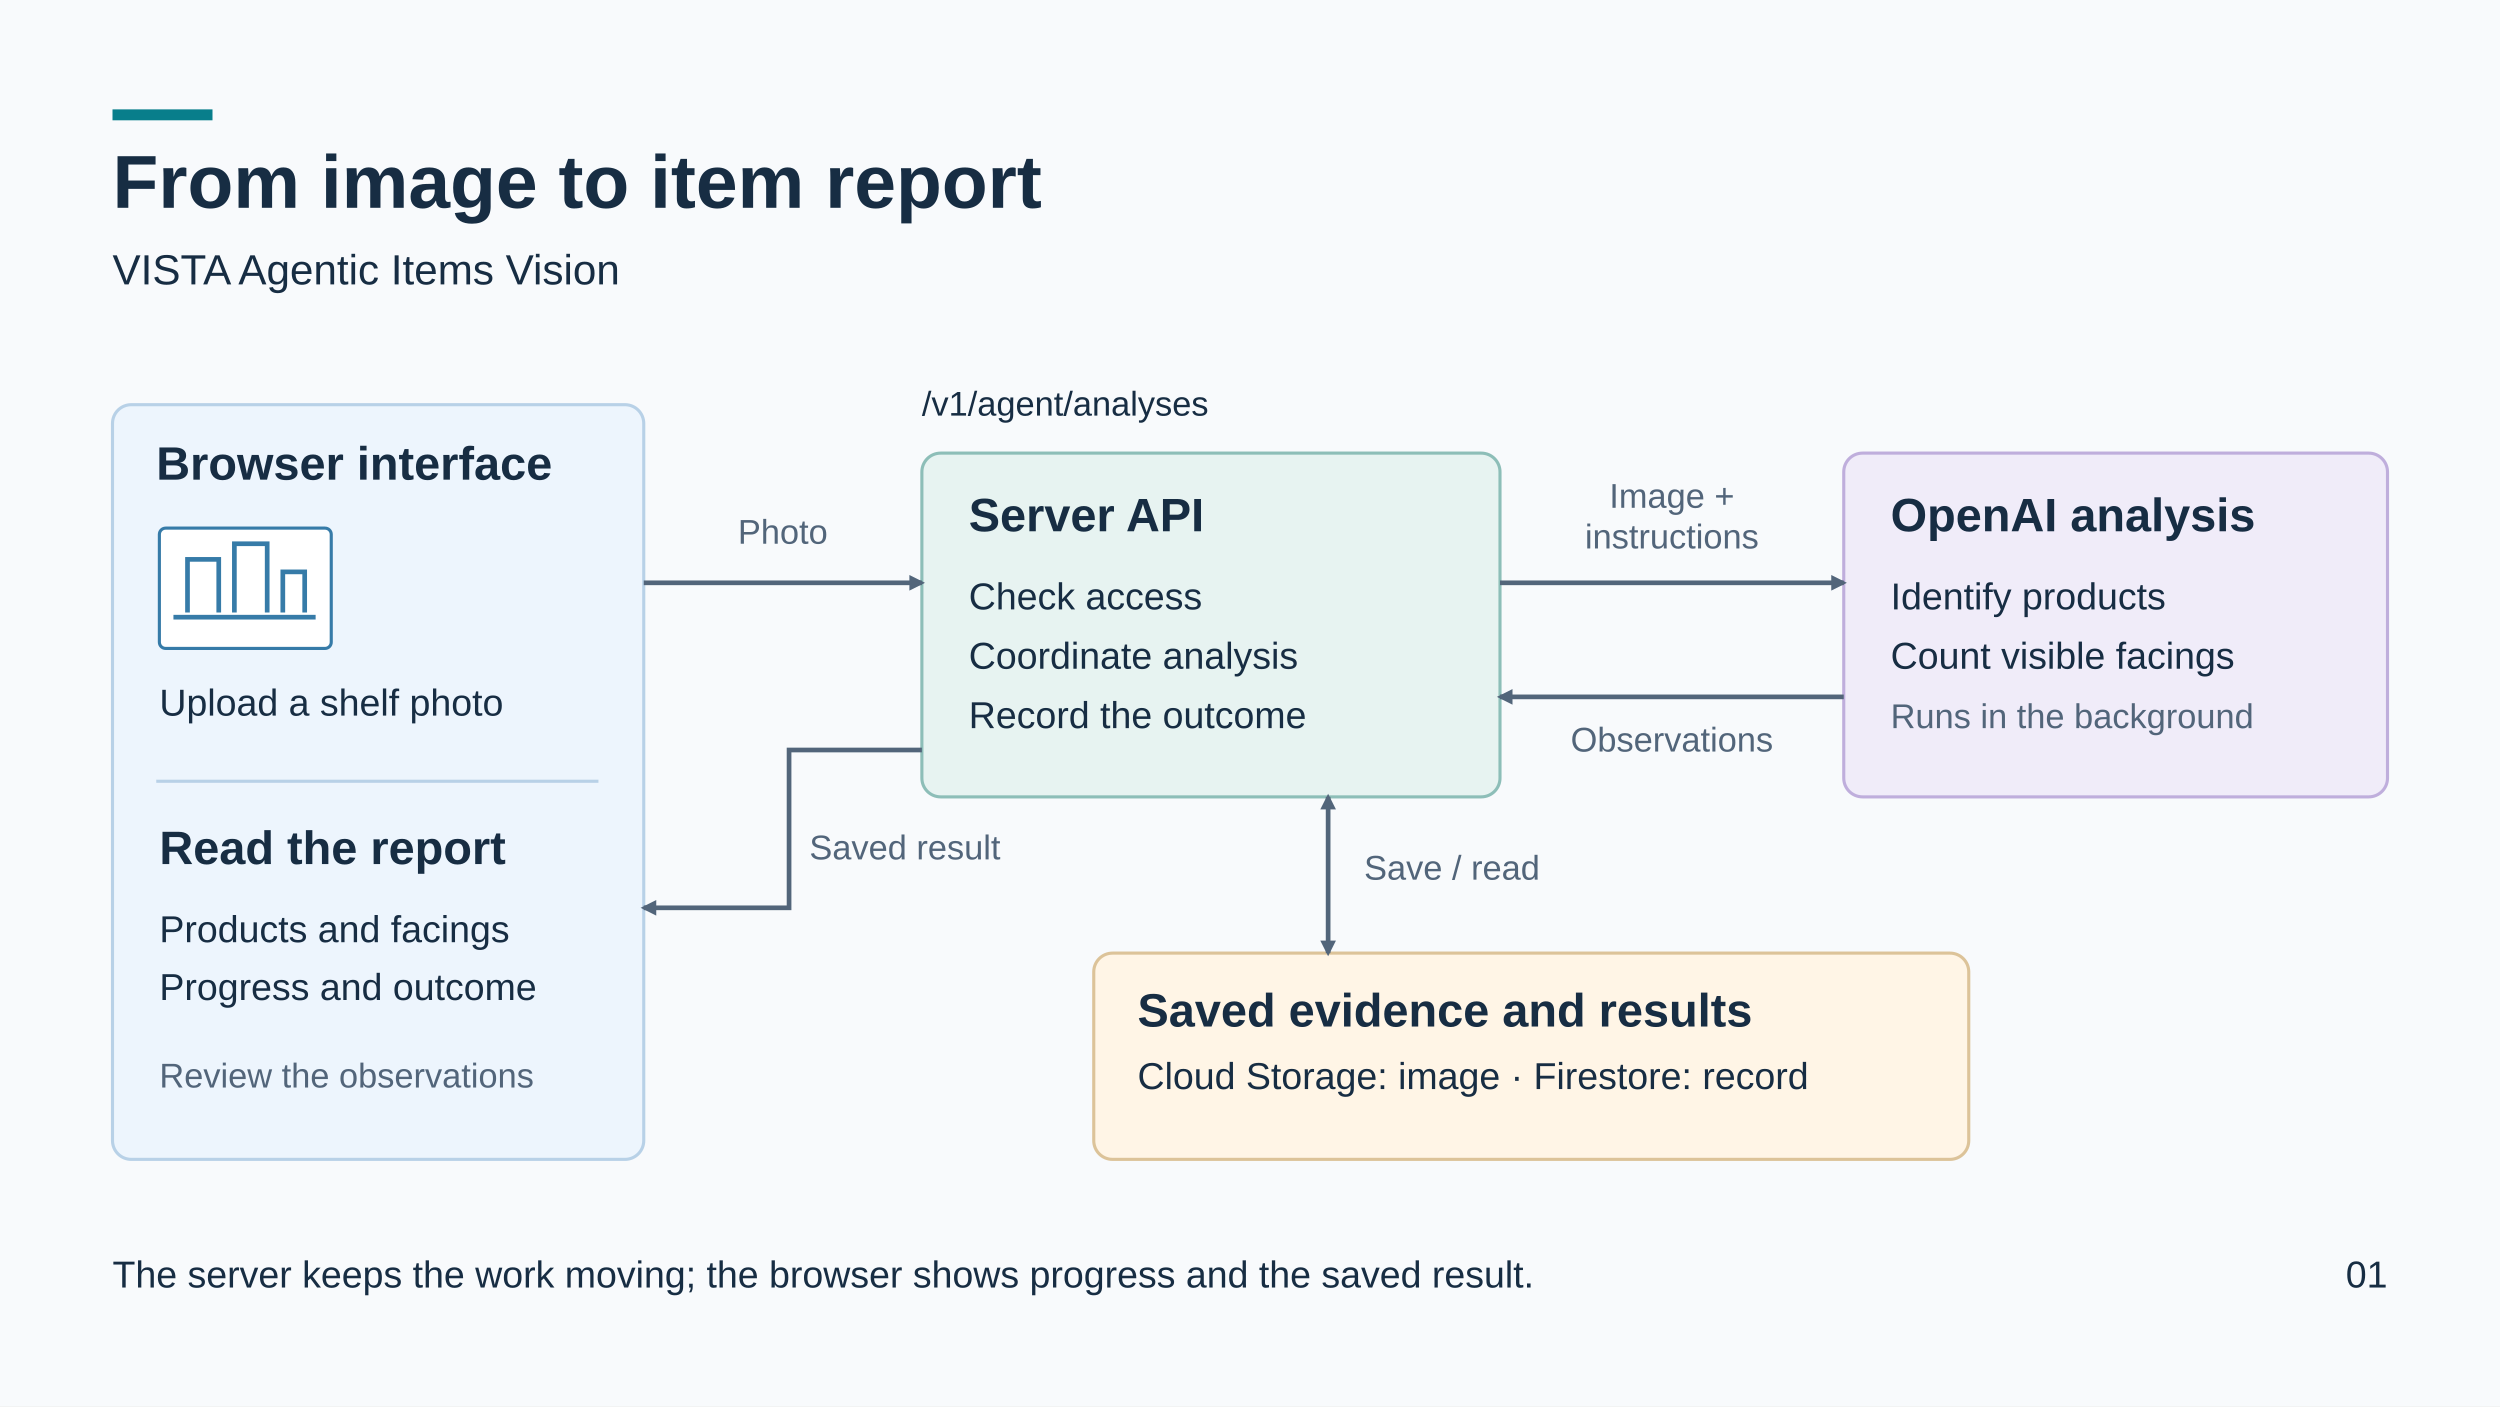
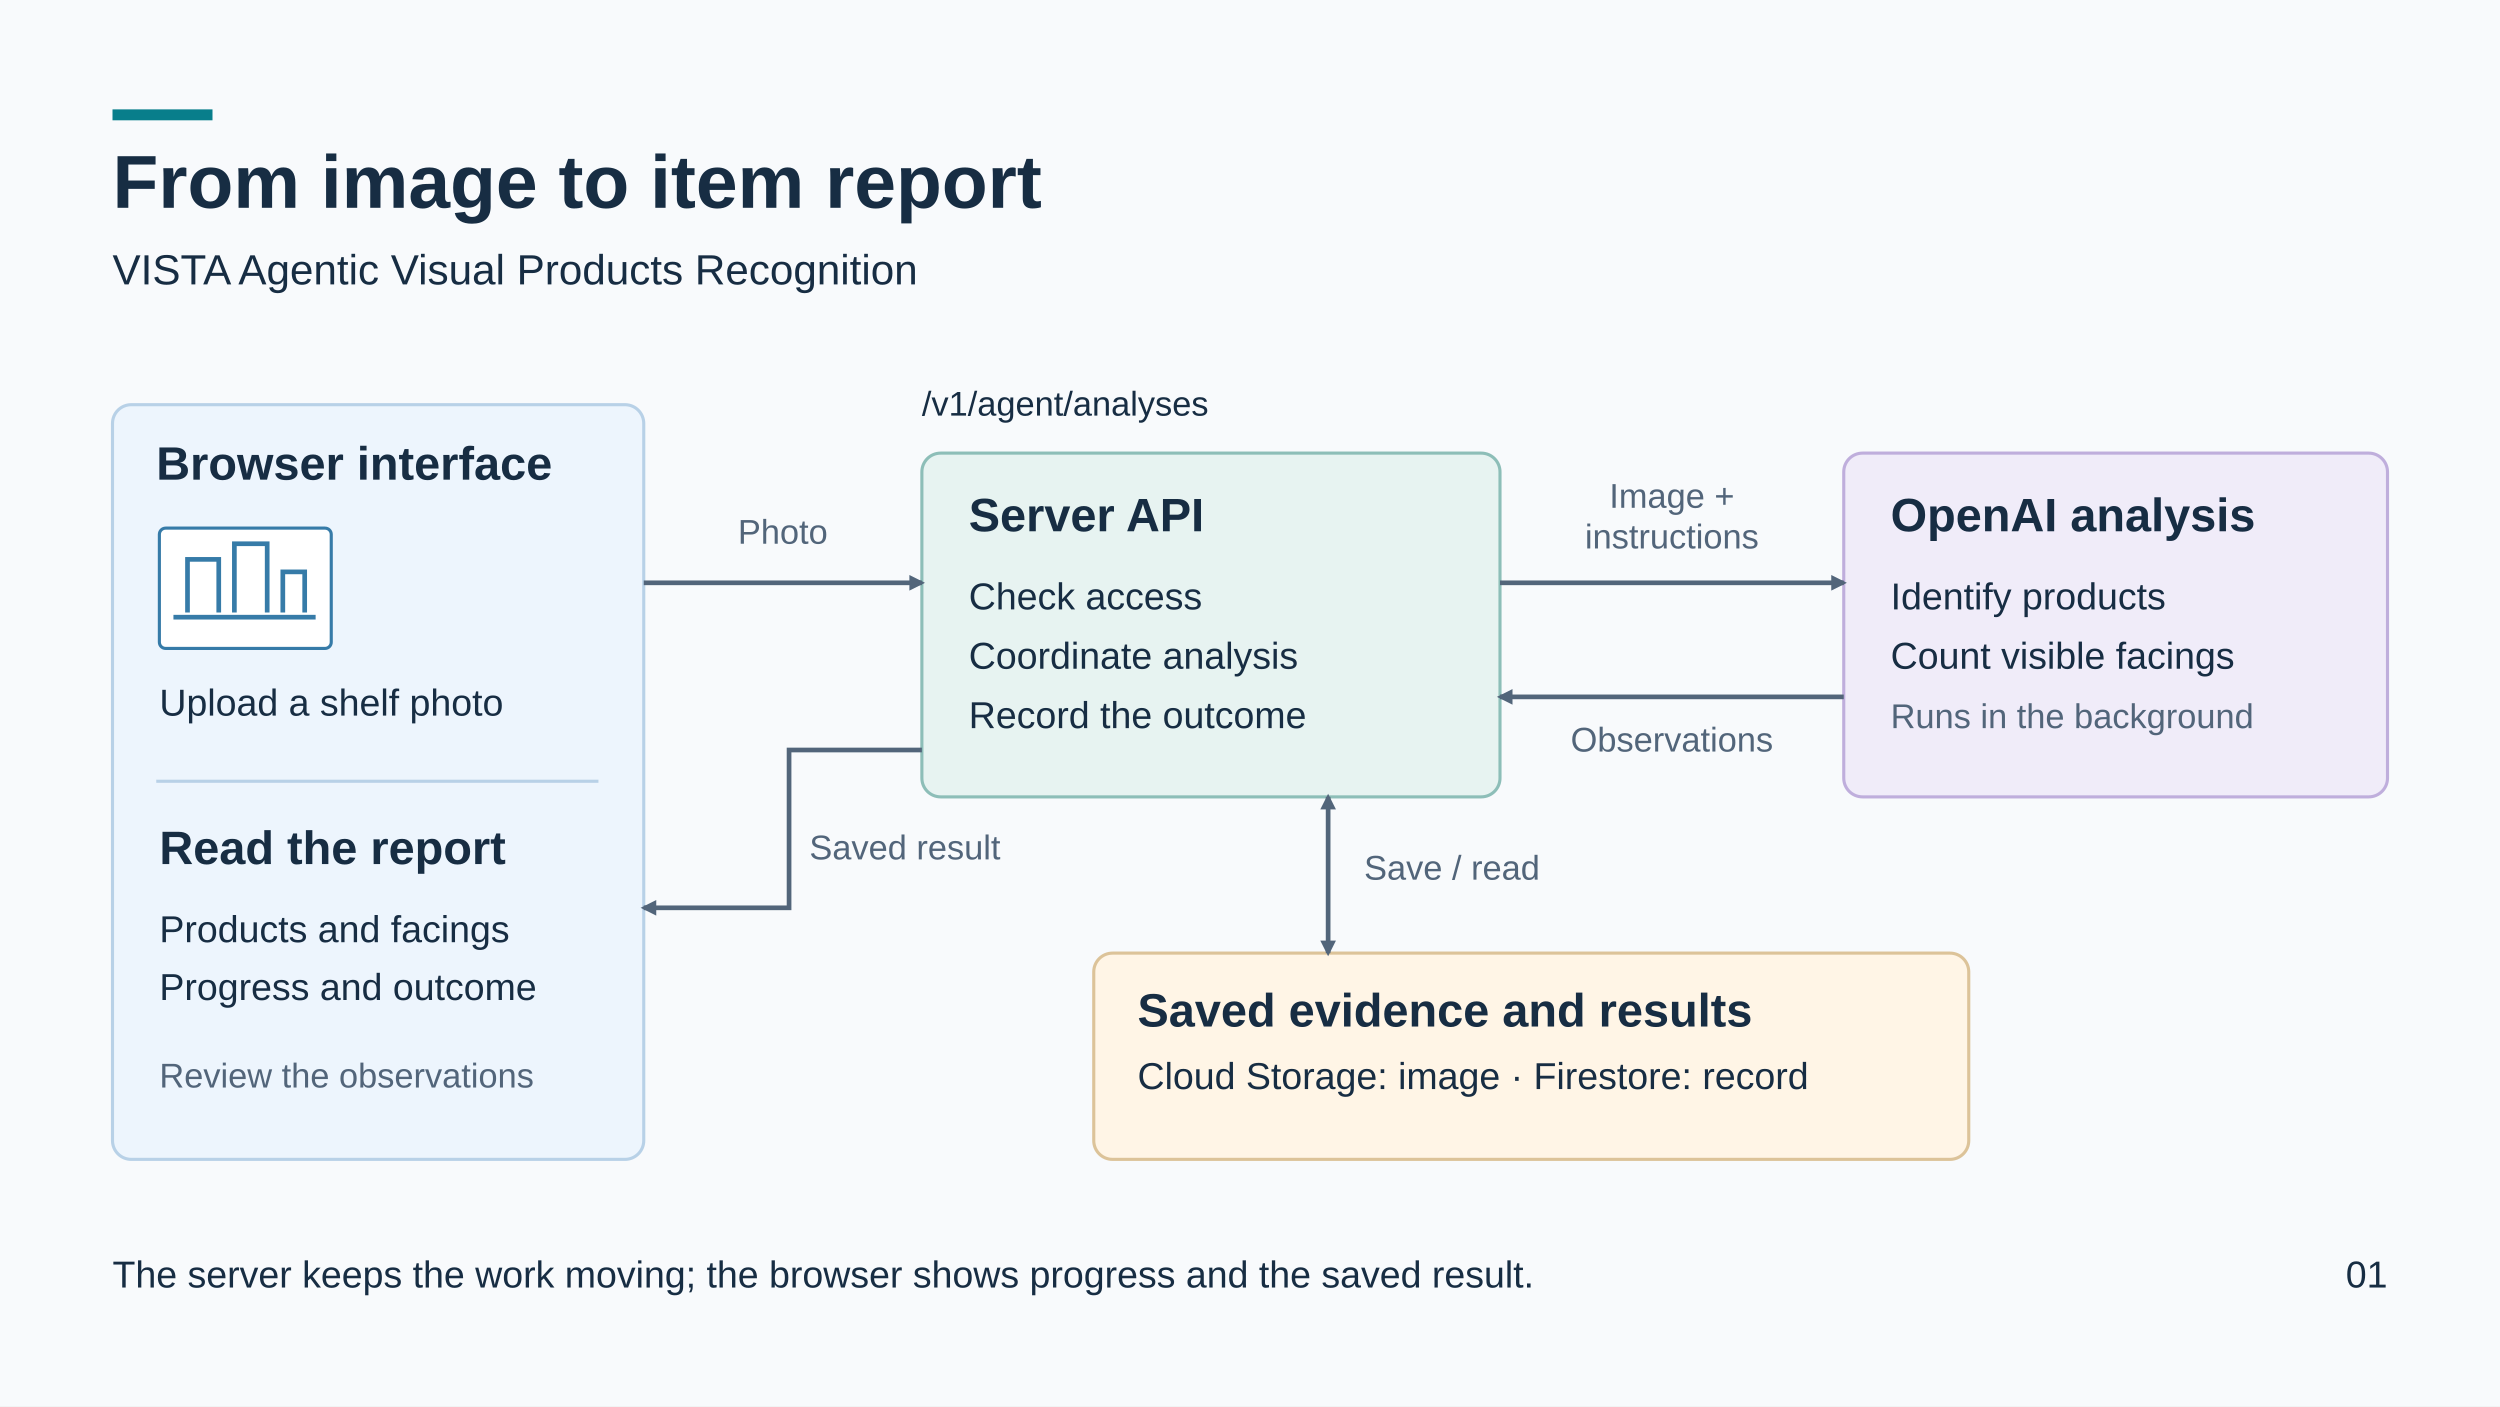
<svg xmlns="http://www.w3.org/2000/svg" width="1600" height="900" viewBox="0 0 1600 900" role="img" aria-labelledby="title desc">
  <defs>
    <marker id="arrow" markerWidth="10" markerHeight="10" refX="8" refY="5" orient="auto-start-reverse" markerUnits="userSpaceOnUse">
      <path d="M0 0 L10 5 L0 10 Z" fill="#52657A" />
    </marker>
    <style>
      text { font-family: Arial, Helvetica, sans-serif; fill: #172D43; }
      .heading { font-size: 30px; font-weight: 700; }
      .body { font-size: 24px; }
      .label { font-size: 22px; fill: #52657A; }
      .link { fill: none; stroke: #52657A; stroke-width: 3; marker-end: url(#arrow); }
    </style>
  </defs>
  <rect width="1600" height="900" fill="#F8FAFC" />
  <rect x="72" y="70" width="64" height="7" fill="#087E8B" />
  <text x="72" y="133" font-size="48" font-weight="700">From image to item report</text>
-   <text x="72" y="182" font-size="27" fill="#52657A">VISTA Agentic Items Vision</text>
+   <text x="72" y="182" font-size="27" fill="#52657A">VISTA Agentic Visual Products Recognition</text>
  <rect x="72" y="259" width="340" height="483" rx="12" fill="#EDF5FD" stroke="#B8D1E7" stroke-width="2" />
  <text x="100" y="307" class="heading">Browser interface</text>
  <rect x="102" y="338" width="110" height="77" rx="4" fill="#FFF" stroke="#367BA8" stroke-width="2" />
  <path d="M111 395 H202 M120 392 V358 H140 V392 M150 392 V348 H171 V392 M181 392 V366 H195 V392" fill="none" stroke="#367BA8" stroke-width="3" />
  <text x="102" y="458" class="body">Upload a shelf photo</text>
  <path d="M100 500 H383" stroke="#B8D1E7" stroke-width="2" />
  <text x="102" y="553" class="heading">Read the report</text>
  <text x="102" y="603" class="body">Products and facings</text>
  <text x="102" y="640" class="body">Progress and outcome</text>
  <text x="102" y="696" class="label">Review the observations</text>
  <rect x="590" y="290" width="370" height="220" rx="12" fill="#E7F3F1" stroke="#8DBEB8" stroke-width="2" />
  <text x="620" y="340" class="heading">Server API</text>
  <text x="620" y="390" class="body">Check access</text>
  <text x="620" y="428" class="body">Coordinate analysis</text>
  <text x="620" y="466" class="body">Record the outcome</text>
  <text x="590" y="266" font-size="22" fill="#087E8B">/v1/agent/analyses</text>
  <path d="M412 373 H590" class="link" />
  <text x="501" y="348" text-anchor="middle" class="label">Photo</text>
  <path d="M590 480 H505 V581 H412" class="link" />
  <text x="518" y="550" class="label">Saved result</text>
  <rect x="1180" y="290" width="348" height="220" rx="12" fill="#F0ECF9" stroke="#BFAEDC" stroke-width="2" />
  <text x="1210" y="340" class="heading">OpenAI analysis</text>
  <text x="1210" y="390" class="body">Identify products</text>
  <text x="1210" y="428" class="body">Count visible facings</text>
  <text x="1210" y="466" class="label">Runs in the background</text>
  <path d="M960 373 H1180" class="link" />
  <text x="1070" y="325" text-anchor="middle" class="label">Image +</text>
  <text x="1070" y="351" text-anchor="middle" class="label">instructions</text>
  <path d="M1180 446 H960" class="link" />
  <text x="1070" y="481" text-anchor="middle" class="label">Observations</text>
  <rect x="700" y="610" width="560" height="132" rx="12" fill="#FFF5E6" stroke="#DCC399" stroke-width="2" />
  <text x="728" y="657" class="heading">Saved evidence and results</text>
  <text x="728" y="697" class="body">Cloud Storage: image · Firestore: record</text>
  <path d="M850 510 V610" class="link" marker-start="url(#arrow)" />
  <text x="873" y="563" class="label">Save / read</text>
  <text x="72" y="824" font-size="24" fill="#52657A">The server keeps the work moving; the browser shows progress and the saved result.</text>
  <text x="1528" y="824" text-anchor="end" font-size="24" fill="#52657A">01</text>
</svg>
